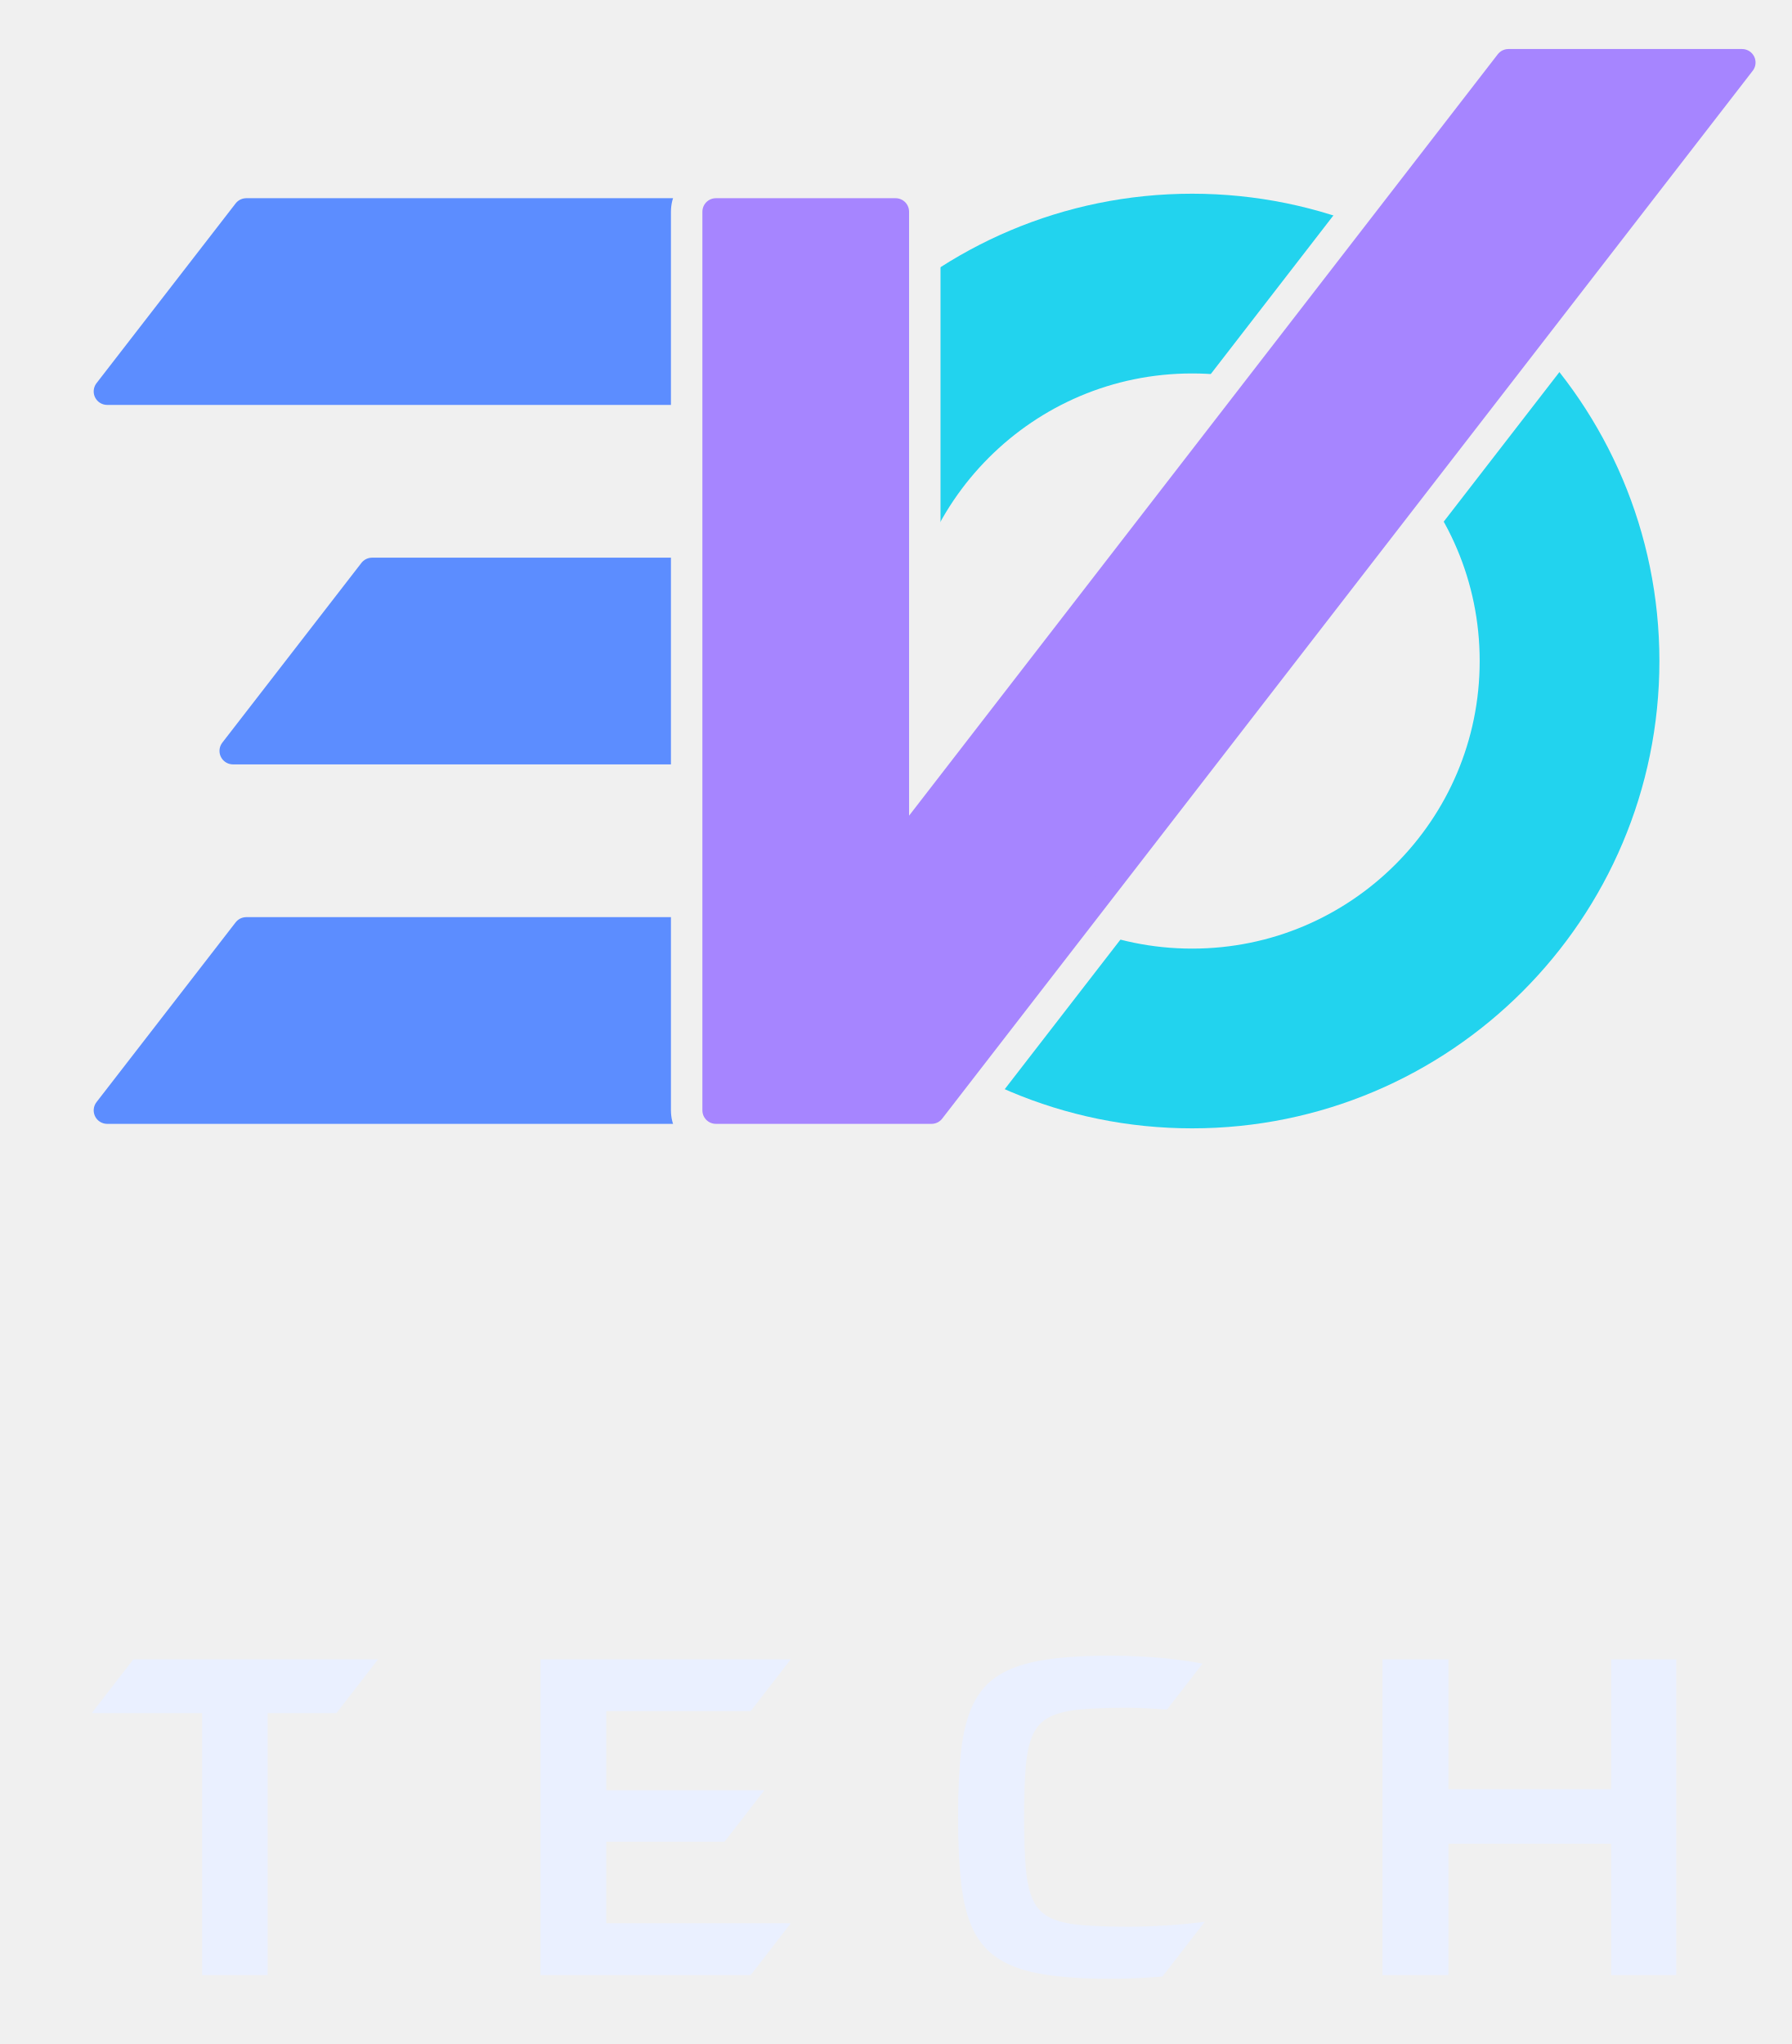
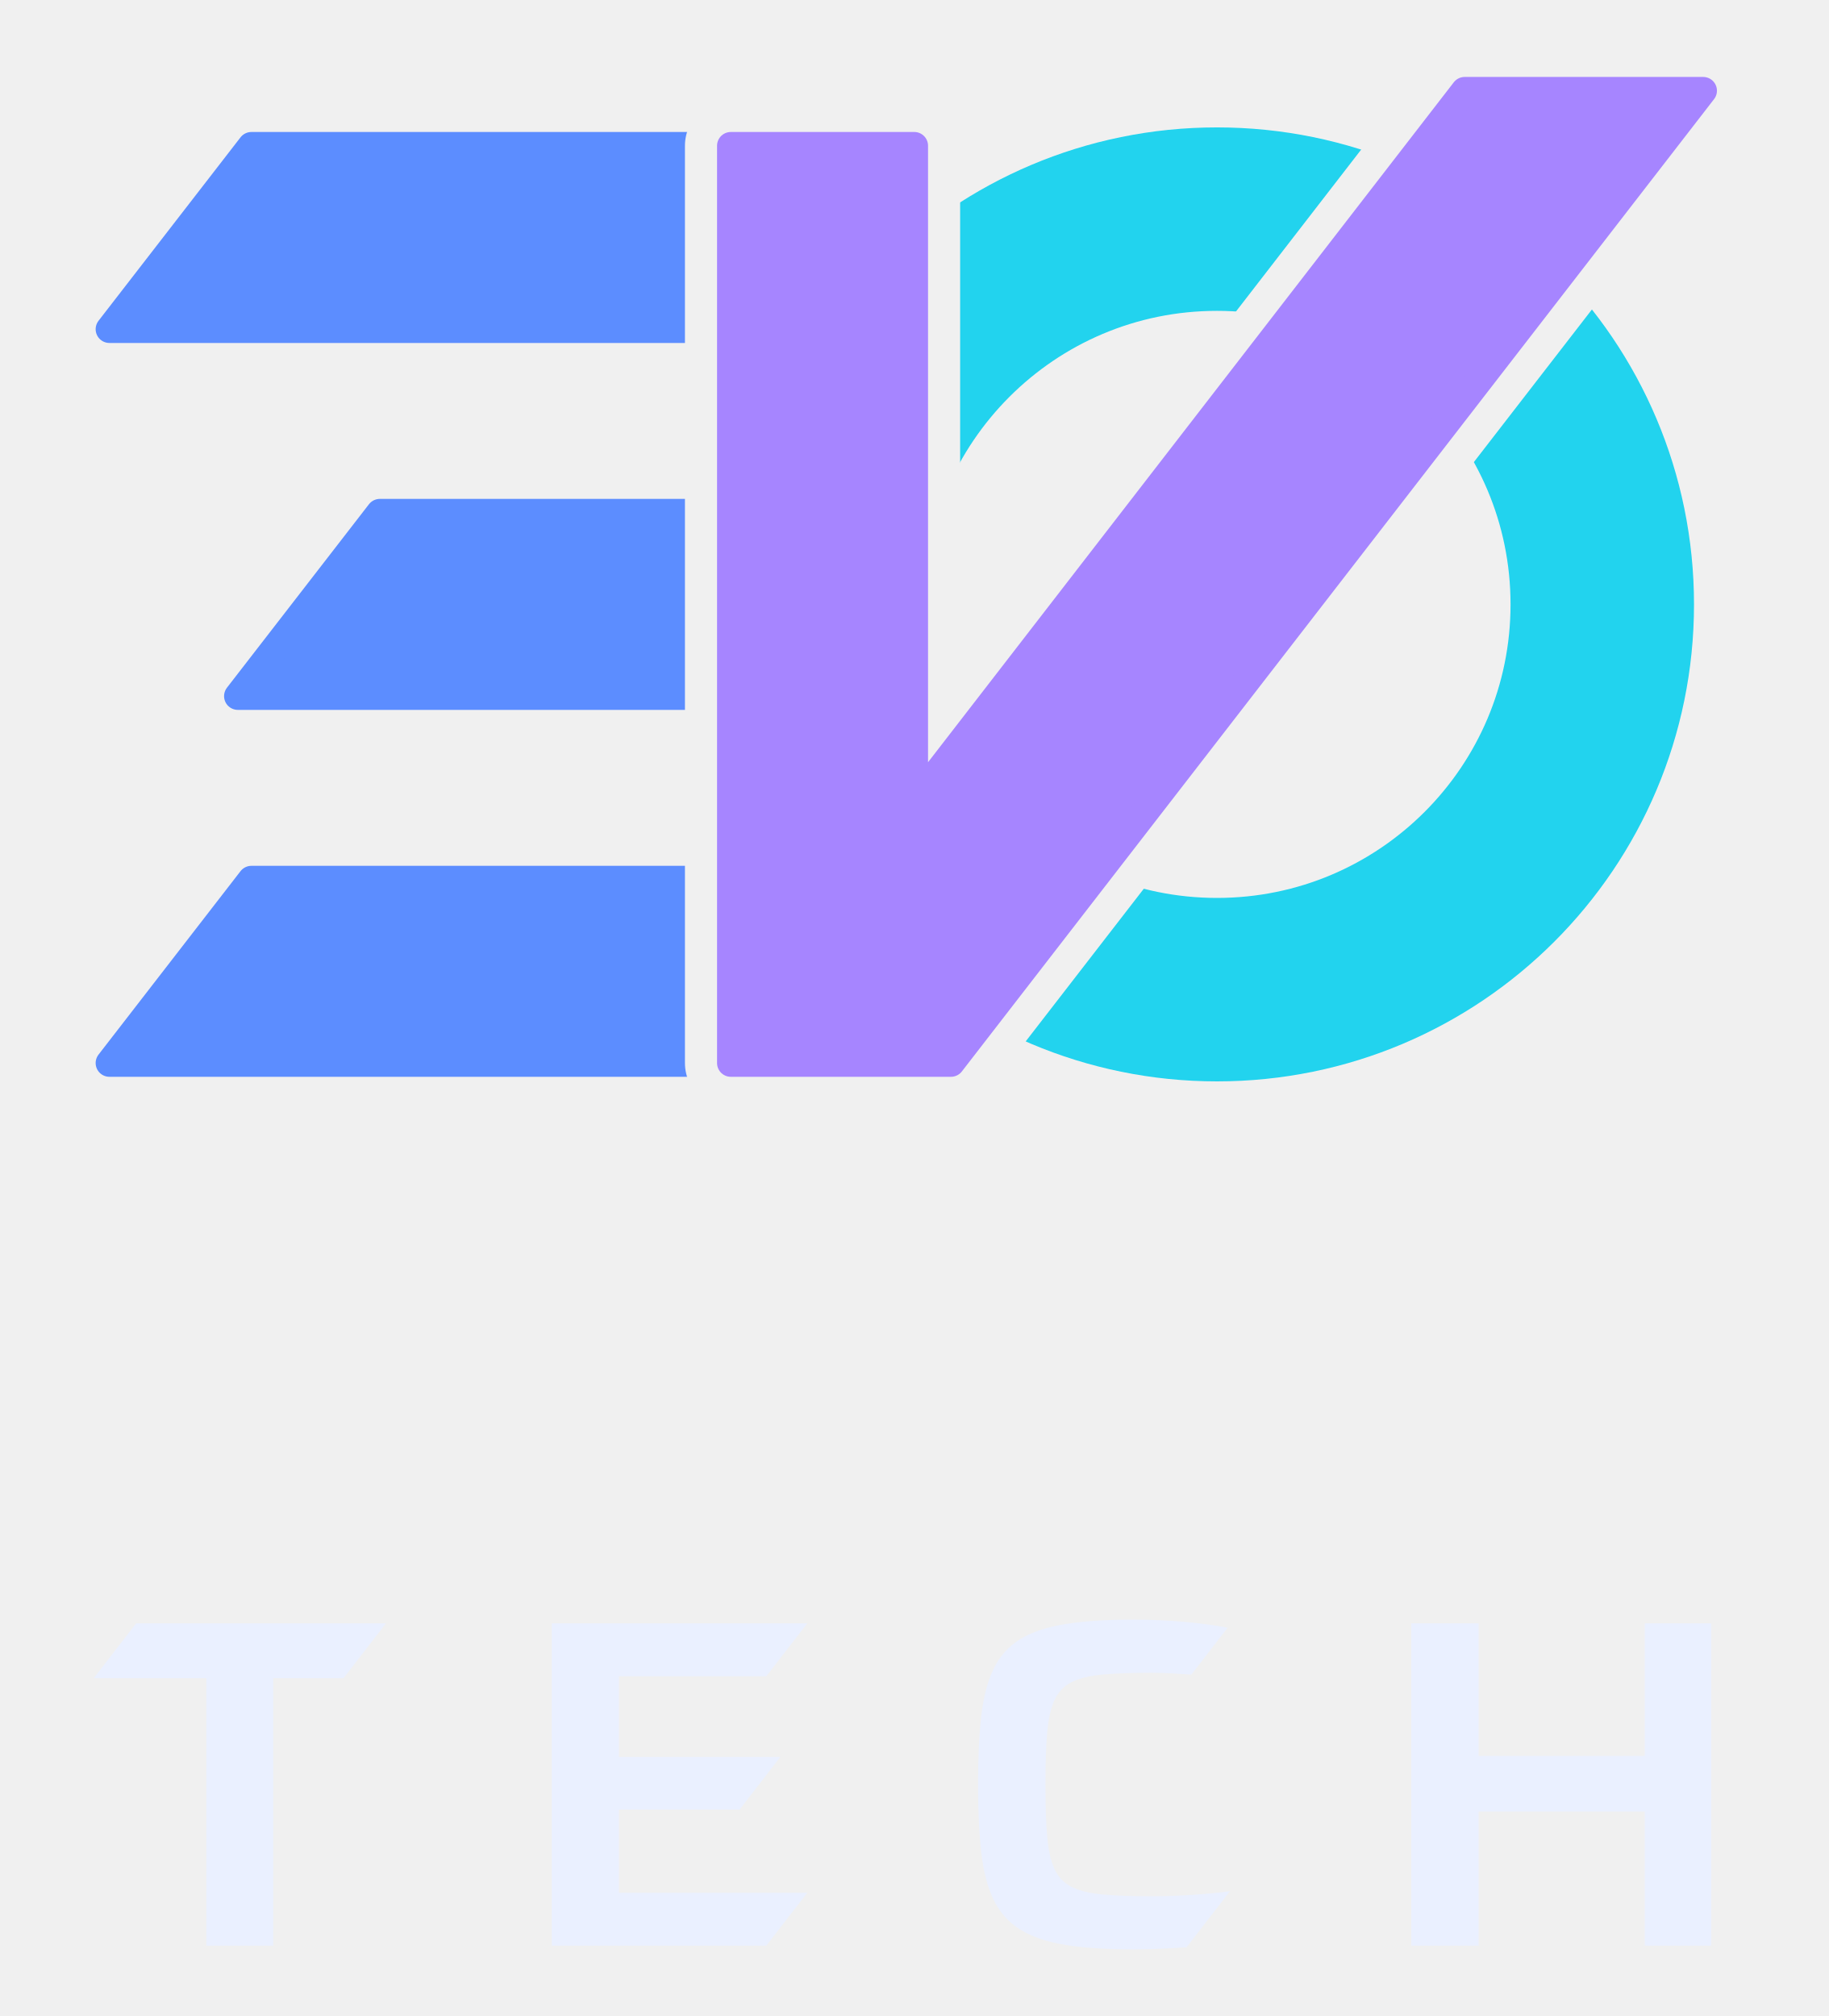
- <svg xmlns="http://www.w3.org/2000/svg" viewBox="22 0 156 178" role="img" aria-label="3VOtech logo, stacked, color, for dark grounds">
-   <svg x="28" y="10" width="144" height="92" viewBox="-12 -10 184 116" overflow="visible">
-     <mask id="knock-s" maskUnits="userSpaceOnUse" x="-30" y="-60" width="260" height="180">
-       <rect x="-30" y="-60" width="260" height="180" fill="#fff" />
-       <path d="M60 0H80V71.6L148.2 -16.6H174.2L84 100H60Z" fill="#000" stroke="#000" stroke-width="10" stroke-linejoin="round" />
+ <svg xmlns="http://www.w3.org/2000/svg" viewBox="22 6 156 172" role="img" aria-label="3VOtech logo, stacked, color, for dark grounds">
+   <svg x="28" y="10" width="144" height="92" viewBox="-12 -10 184 116">
+     <mask id="knock-s" maskUnits="userSpaceOnUse" x="-20" y="-20" width="200" height="140">
+       <rect x="-20" y="-20" width="200" height="140" fill="#fff" />
+       <path d="M60 0H80V71.6L140 -6H166L84 100H60Z" fill="#000" stroke="#000" stroke-width="10" stroke-linejoin="round" />
    </mask>
    <g mask="url(#knock-s)">
      <circle cx="113" cy="50" r="42" fill="none" stroke-width="20" stroke="#22D3EE" />
      <path d="M7.74 0H60V20H-7.74Z" fill="#5C8DFF" stroke="#5C8DFF" stroke-width="3" stroke-linejoin="round" />
      <path d="M21.74 40H60V60H6.26Z" fill="#5C8DFF" stroke="#5C8DFF" stroke-width="3" stroke-linejoin="round" />
      <path d="M7.74 80H60V100H-7.74Z" fill="#5C8DFF" stroke="#5C8DFF" stroke-width="3" stroke-linejoin="round" />
    </g>
-     <path d="M60 0H80V71.6L148.2 -16.6H174.2L84 100H60Z" fill="#A685FF" stroke="#A685FF" stroke-width="3" stroke-linejoin="round" />
+     <path d="M60 0H80V71.6L140 -6H166L84 100H60Z" fill="#A685FF" stroke="#A685FF" stroke-width="3" stroke-linejoin="round" />
  </svg>
  <g transform="translate(28.83 172) scale(0.03997)">
    <mask id="cut-s" maskUnits="userSpaceOnUse" x="-500" y="-1200" width="4482" height="1700">
      <rect x="-500" y="-1200" width="4482" height="1700" fill="#fff" />
      <path d="M130.6 -702.1L-0.9 -702.1L-0.9 -556.9L18.3 -556.9ZM663.8 -702.1L683.0 -702.1L683.0 -556.9L551.5 -556.9ZM1562.6 -701.5L1582.2 -701.5L1582.2 -561.6L1454.3 -561.6ZM1505.0 -416.2L1524.6 -416.2L1524.6 -277.0L1397.3 -277.0ZM1562.6 -126.4L1582.2 -126.4L1582.2 13.5L1454.3 13.5ZM2459.3 -691.4L2479.3 -691.4L2479.3 -558.9L2356.7 -558.9ZM2464.6 -129.5L2484.3 -129.5L2484.3 7.1L2358.9 7.1Z" fill="#000" />
    </mask>
    <g mask="url(#cut-s)">
      <path d="M269.55 0.0V-570.91H29.152V-688.0H652.961V-570.91H412.298V0.0ZM1006.776 0.0V-688.0H1552.17V-575.098H1150.128V-402.753H1494.59V-290.511H1150.128V-112.902H1552.17V0.0ZM2249.039 8.0Q2162.115 8.0 2103.086 -1.632Q2044.058 -11.264 2006.86 -34.396Q1969.662 -57.528 1950.162 -97.594Q1930.662 -137.66 1923.662 -198.528Q1916.662 -259.396 1916.662 -344.0Q1916.662 -429.472 1923.596 -490.274Q1930.53 -551.076 1950.03 -591.142Q1969.53 -631.208 2006.294 -653.972Q2043.058 -676.736 2102.52 -686.368Q2161.983 -696.0 2249.039 -696.0Q2282.435 -696.0 2319.029 -693.934Q2355.623 -691.868 2389.717 -687.802Q2423.811 -683.736 2449.339 -678.604V-571.702Q2418.171 -575.702 2387.605 -577.702Q2357.039 -579.702 2331.425 -581.136Q2305.811 -582.57 2287.132 -582.57Q2224.168 -582.57 2182.347 -578.702Q2140.525 -574.834 2115.977 -562.296Q2091.43 -549.758 2079.656 -523.814Q2067.882 -497.871 2064.212 -454.351Q2060.542 -410.831 2060.542 -344.0Q2060.542 -277.169 2064.212 -233.583Q2067.882 -189.997 2079.656 -164.12Q2091.43 -138.242 2115.977 -125.704Q2140.525 -113.166 2182.347 -109.298Q2224.168 -105.43 2287.132 -105.43Q2327.339 -105.43 2373.773 -108.43Q2420.207 -111.43 2454.339 -116.298V-6.132Q2427.339 -2.132 2391.943 0.934Q2356.547 4.0 2319.255 6.0Q2281.963 8.0 2249.039 8.0ZM2841.531 0.0V-688.0H2985.147V-405.073H3339.781V-688.0H3481.661V0.0H3339.781V-286.267H2985.147V0.0Z" fill="#EAF0FF" />
    </g>
  </g>
</svg>
